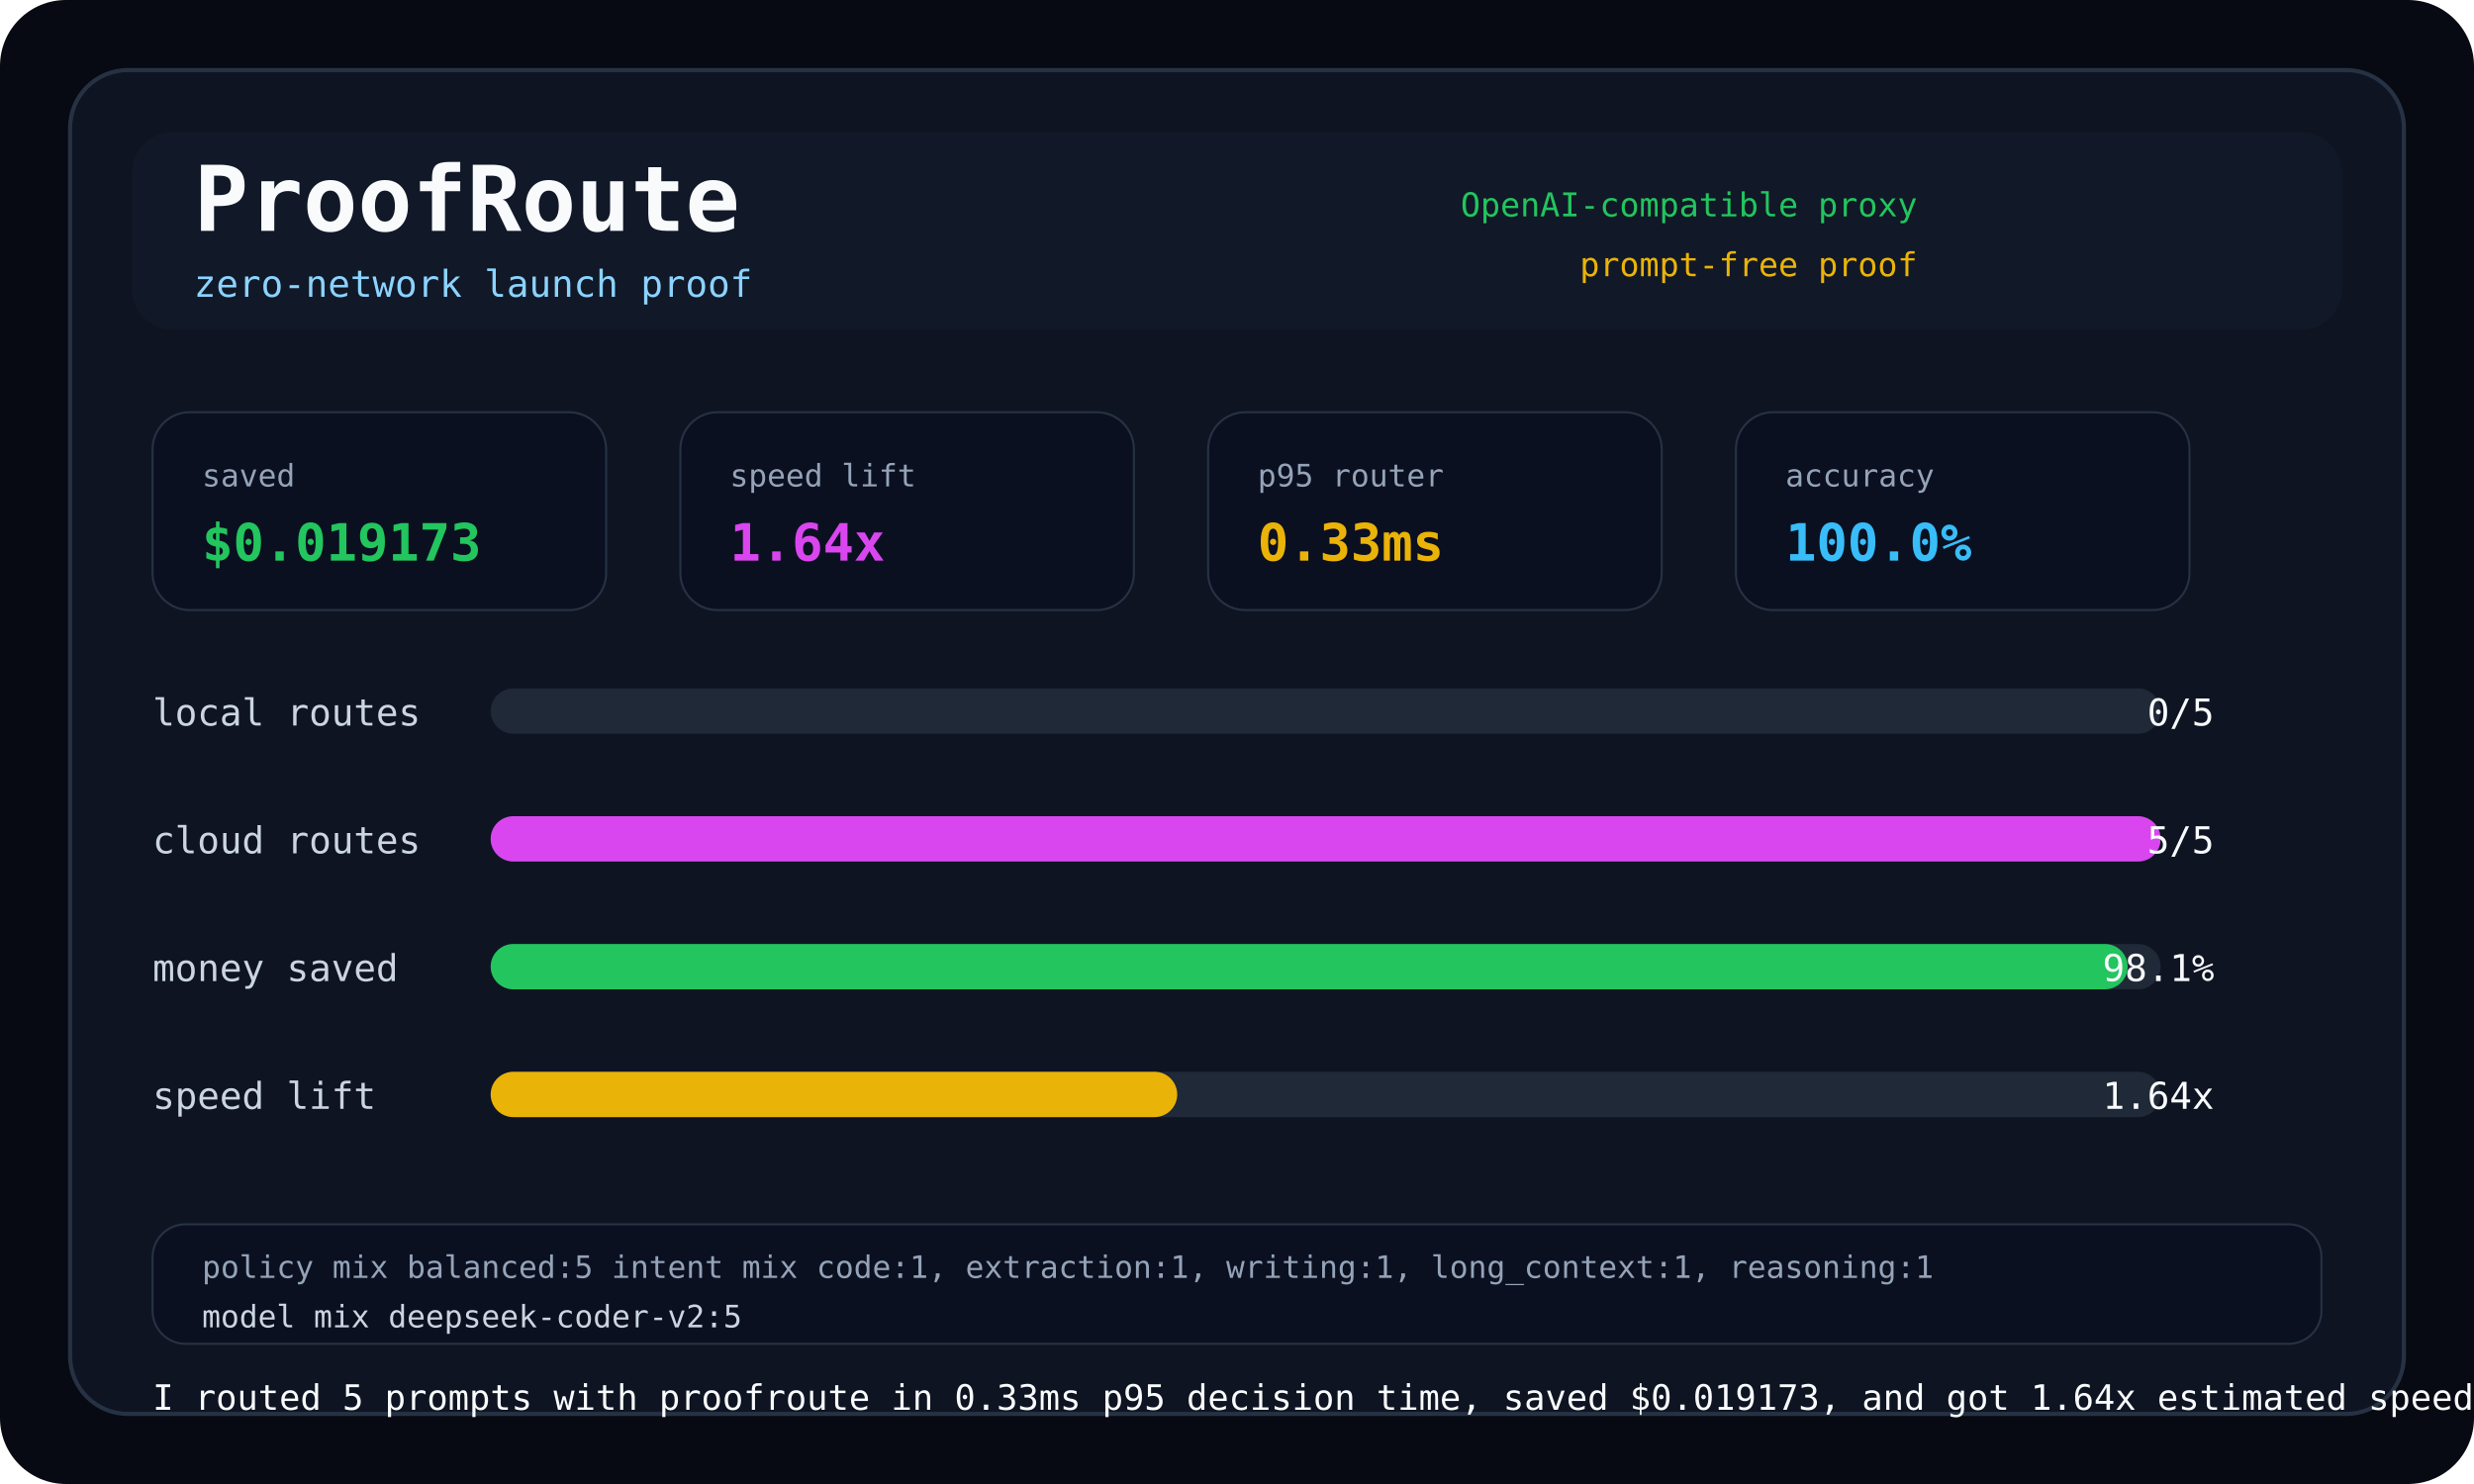
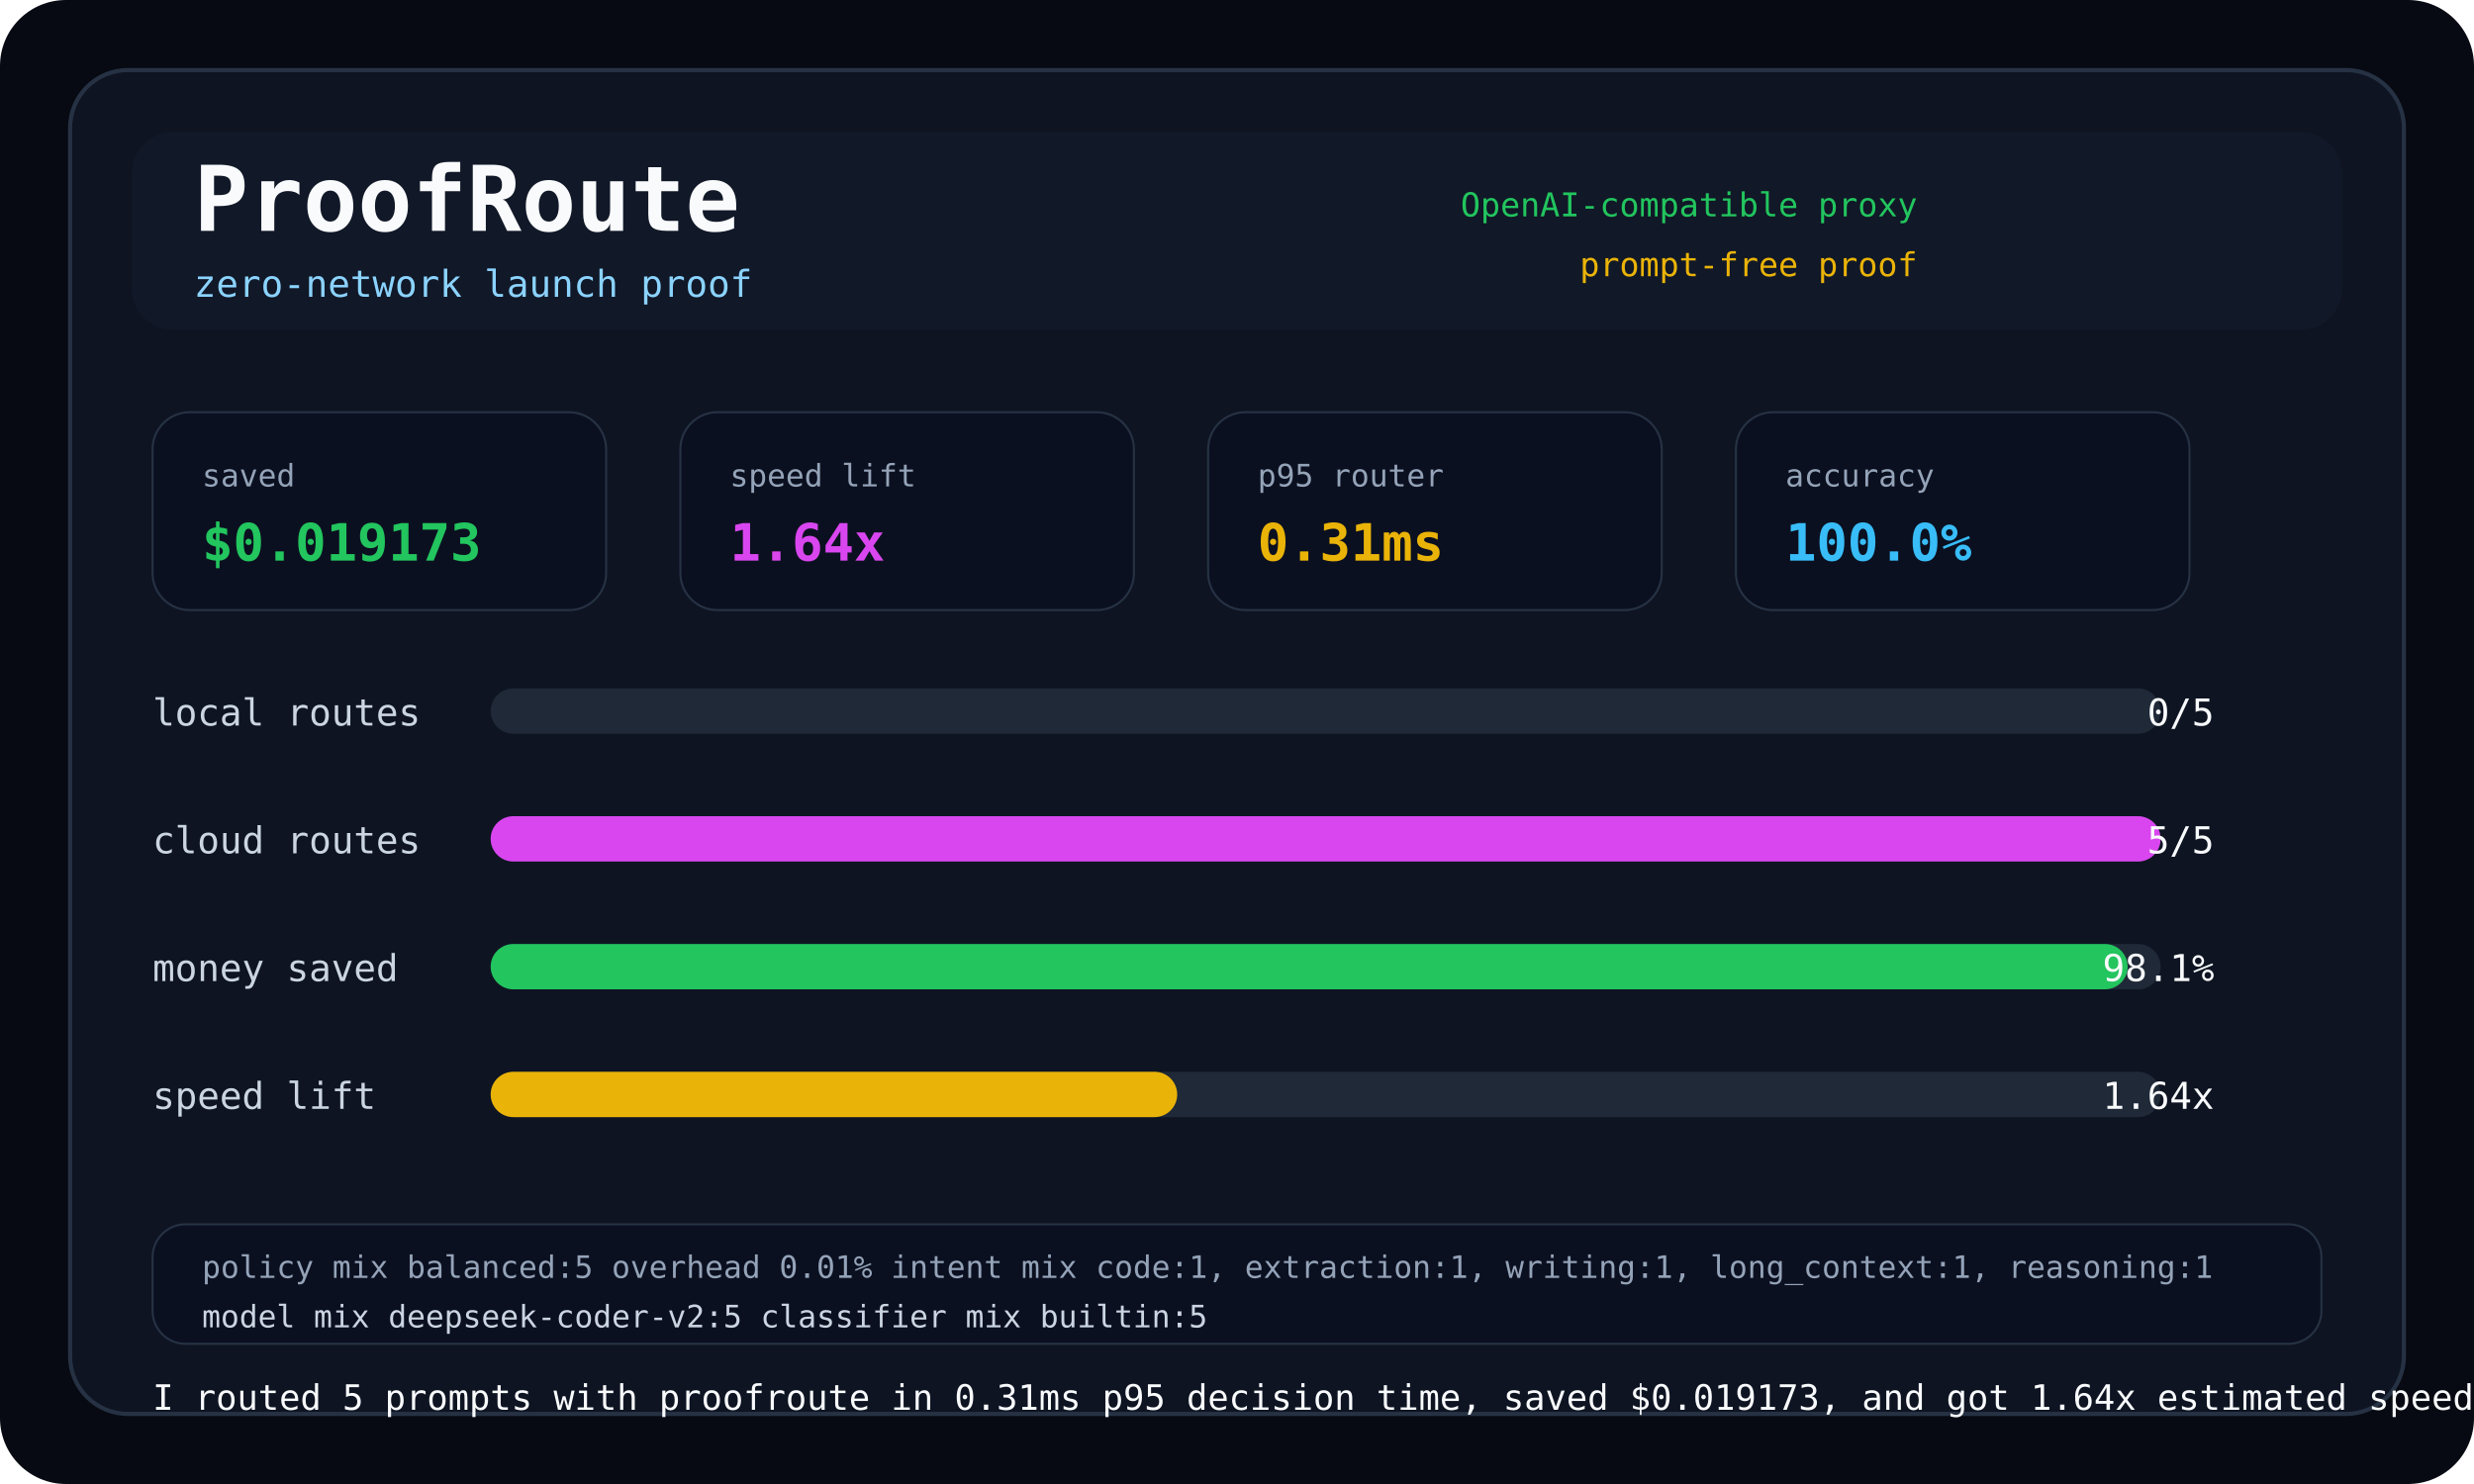
<svg xmlns="http://www.w3.org/2000/svg" width="1200" height="720" viewBox="0 0 1200 720" role="img" aria-labelledby="title desc">
  <rect width="1200" height="720" rx="32" fill="#070a12" />
  <rect x="34" y="34" width="1132" height="652" rx="28" fill="#0e1422" stroke="#263244" stroke-width="2" />
  <rect x="64" y="64" width="1072" height="96" rx="20" fill="#111827" />
  <text x="94" y="112" fill="#f8fafc" font-family="ui-monospace, SFMono-Regular, Menlo, monospace" font-size="44" font-weight="800" letter-spacing="0">ProofRoute</text>
  <text x="94" y="144" fill="#8bd3ff" font-family="ui-monospace, SFMono-Regular, Menlo, monospace" font-size="18" letter-spacing="0">zero-network launch proof</text>
  <text x="930" y="105" fill="#22c55e" font-family="ui-monospace, SFMono-Regular, Menlo, monospace" font-size="16" text-anchor="end" letter-spacing="0">OpenAI-compatible proxy</text>
  <text x="930" y="134" fill="#eab308" font-family="ui-monospace, SFMono-Regular, Menlo, monospace" font-size="16" text-anchor="end" letter-spacing="0">prompt-free proof</text>
  <rect x="74" y="200" width="220" height="96" rx="18" fill="#0b1020" stroke="#263244" stroke-width="1" />
  <text x="98" y="236" fill="#94a3b8" font-family="ui-monospace, SFMono-Regular, Menlo, monospace" font-size="15" letter-spacing="0">saved</text>
  <text x="98" y="272" fill="#22c55e" font-family="ui-monospace, SFMono-Regular, Menlo, monospace" font-size="25" font-weight="800" letter-spacing="0">$0.019173</text>
  <rect x="330" y="200" width="220" height="96" rx="18" fill="#0b1020" stroke="#263244" stroke-width="1" />
  <text x="354" y="236" fill="#94a3b8" font-family="ui-monospace, SFMono-Regular, Menlo, monospace" font-size="15" letter-spacing="0">speed lift</text>
  <text x="354" y="272" fill="#d946ef" font-family="ui-monospace, SFMono-Regular, Menlo, monospace" font-size="25" font-weight="800" letter-spacing="0">1.64x</text>
  <rect x="586" y="200" width="220" height="96" rx="18" fill="#0b1020" stroke="#263244" stroke-width="1" />
  <text x="610" y="236" fill="#94a3b8" font-family="ui-monospace, SFMono-Regular, Menlo, monospace" font-size="15" letter-spacing="0">p95 router</text>
-   <text x="610" y="272" fill="#eab308" font-family="ui-monospace, SFMono-Regular, Menlo, monospace" font-size="25" font-weight="800" letter-spacing="0">0.33ms</text>
+   <text x="610" y="272" fill="#eab308" font-family="ui-monospace, SFMono-Regular, Menlo, monospace" font-size="25" font-weight="800" letter-spacing="0">0.31ms</text>
  <rect x="842" y="200" width="220" height="96" rx="18" fill="#0b1020" stroke="#263244" stroke-width="1" />
  <text x="866" y="236" fill="#94a3b8" font-family="ui-monospace, SFMono-Regular, Menlo, monospace" font-size="15" letter-spacing="0">accuracy</text>
  <text x="866" y="272" fill="#38bdf8" font-family="ui-monospace, SFMono-Regular, Menlo, monospace" font-size="25" font-weight="800" letter-spacing="0">100.0%</text>
  <text x="74" y="352" fill="#cbd5e1" font-family="ui-monospace, SFMono-Regular, Menlo, monospace" font-size="18" letter-spacing="0">local routes</text>
  <rect x="238" y="334" width="810" height="22" rx="11" fill="#1f2937" />
  <rect x="238" y="334" width="0" height="22" rx="11" fill="#38bdf8" />
  <text x="1074" y="352" fill="#f8fafc" font-family="ui-monospace, SFMono-Regular, Menlo, monospace" font-size="18" text-anchor="end" letter-spacing="0">0/5</text>
  <text x="74" y="414" fill="#cbd5e1" font-family="ui-monospace, SFMono-Regular, Menlo, monospace" font-size="18" letter-spacing="0">cloud routes</text>
  <rect x="238" y="396" width="810" height="22" rx="11" fill="#1f2937" />
  <rect x="238" y="396" width="810" height="22" rx="11" fill="#d946ef" />
  <text x="1074" y="414" fill="#f8fafc" font-family="ui-monospace, SFMono-Regular, Menlo, monospace" font-size="18" text-anchor="end" letter-spacing="0">5/5</text>
  <text x="74" y="476" fill="#cbd5e1" font-family="ui-monospace, SFMono-Regular, Menlo, monospace" font-size="18" letter-spacing="0">money saved</text>
  <rect x="238" y="458" width="810" height="22" rx="11" fill="#1f2937" />
  <rect x="238" y="458" width="794" height="22" rx="11" fill="#22c55e" />
  <text x="1074" y="476" fill="#f8fafc" font-family="ui-monospace, SFMono-Regular, Menlo, monospace" font-size="18" text-anchor="end" letter-spacing="0">98.1%</text>
  <text x="74" y="538" fill="#cbd5e1" font-family="ui-monospace, SFMono-Regular, Menlo, monospace" font-size="18" letter-spacing="0">speed lift</text>
  <rect x="238" y="520" width="810" height="22" rx="11" fill="#1f2937" />
  <rect x="238" y="520" width="333" height="22" rx="11" fill="#eab308" />
  <text x="1074" y="538" fill="#f8fafc" font-family="ui-monospace, SFMono-Regular, Menlo, monospace" font-size="18" text-anchor="end" letter-spacing="0">1.64x</text>
  <rect x="74" y="594" width="1052" height="58" rx="16" fill="#0b1020" stroke="#263244" stroke-width="1" />
-   <text x="98" y="620" fill="#94a3b8" font-family="ui-monospace, SFMono-Regular, Menlo, monospace" font-size="15" letter-spacing="0">policy mix balanced:5   intent mix code:1, extraction:1, writing:1, long_context:1, reasoning:1</text>
-   <text x="98" y="644" fill="#cbd5e1" font-family="ui-monospace, SFMono-Regular, Menlo, monospace" font-size="15" letter-spacing="0">model mix deepseek-coder-v2:5</text>
-   <text x="74" y="684" fill="#f8fafc" font-family="ui-monospace, SFMono-Regular, Menlo, monospace" font-size="17" letter-spacing="0">I routed 5 prompts with proofroute in 0.33ms p95 decision time, saved $0.019173, and got 1.64x estimated speedup be...</text>
+   <text x="98" y="620" fill="#94a3b8" font-family="ui-monospace, SFMono-Regular, Menlo, monospace" font-size="15" letter-spacing="0">policy mix balanced:5   overhead 0.01%   intent mix code:1, extraction:1, writing:1, long_context:1, reasoning:1</text>
+   <text x="98" y="644" fill="#cbd5e1" font-family="ui-monospace, SFMono-Regular, Menlo, monospace" font-size="15" letter-spacing="0">model mix deepseek-coder-v2:5   classifier mix builtin:5</text>
+   <text x="74" y="684" fill="#f8fafc" font-family="ui-monospace, SFMono-Regular, Menlo, monospace" font-size="17" letter-spacing="0">I routed 5 prompts with proofroute in 0.31ms p95 decision time, saved $0.019173, and got 1.64x estimated speedup be...</text>
</svg>
